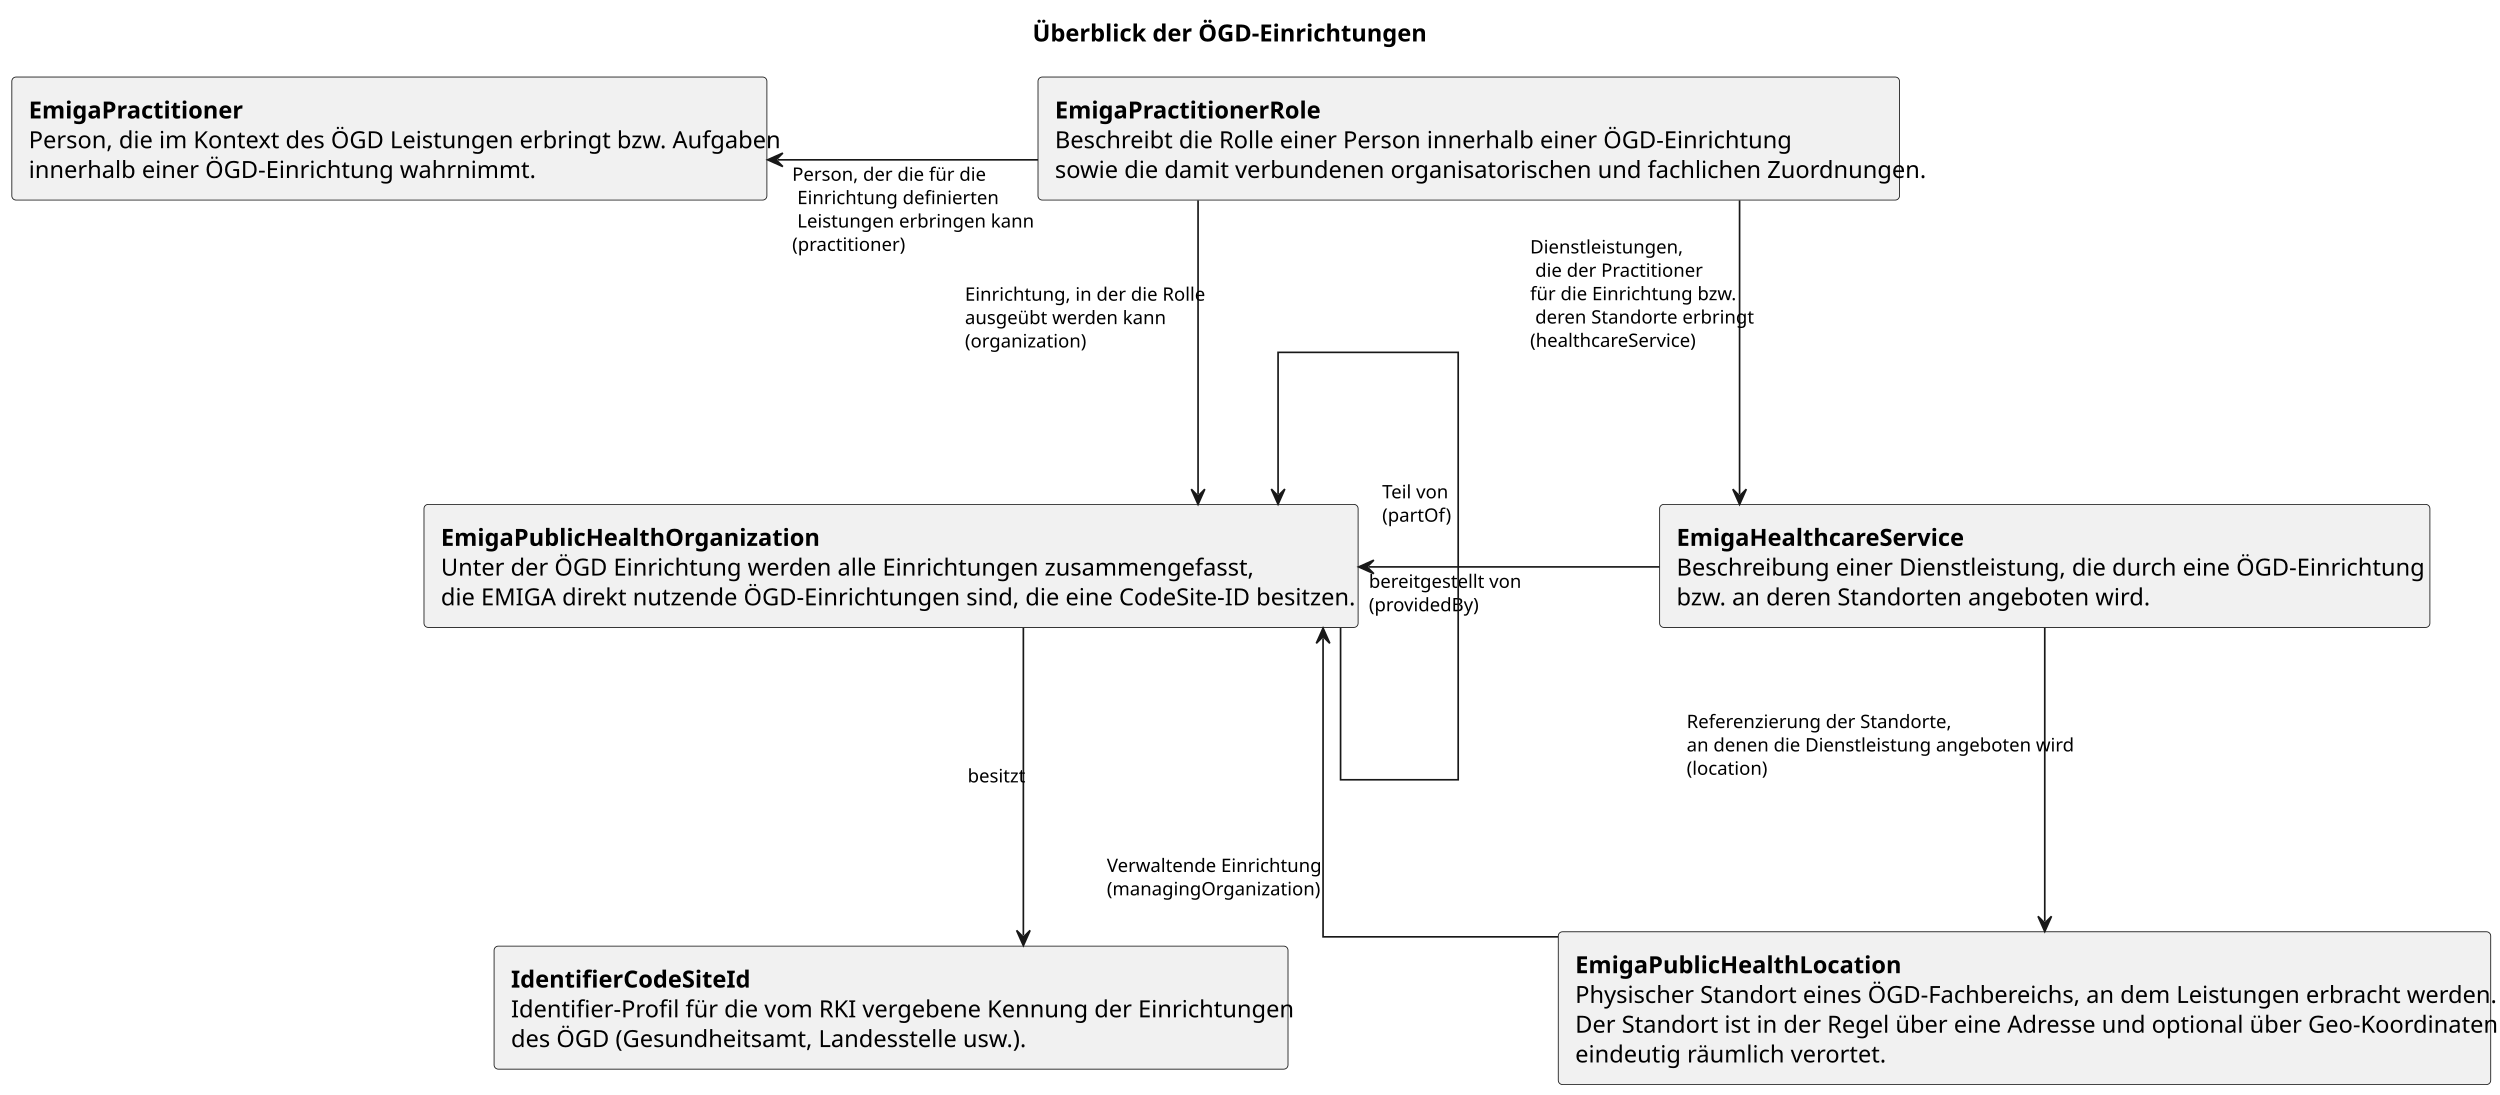
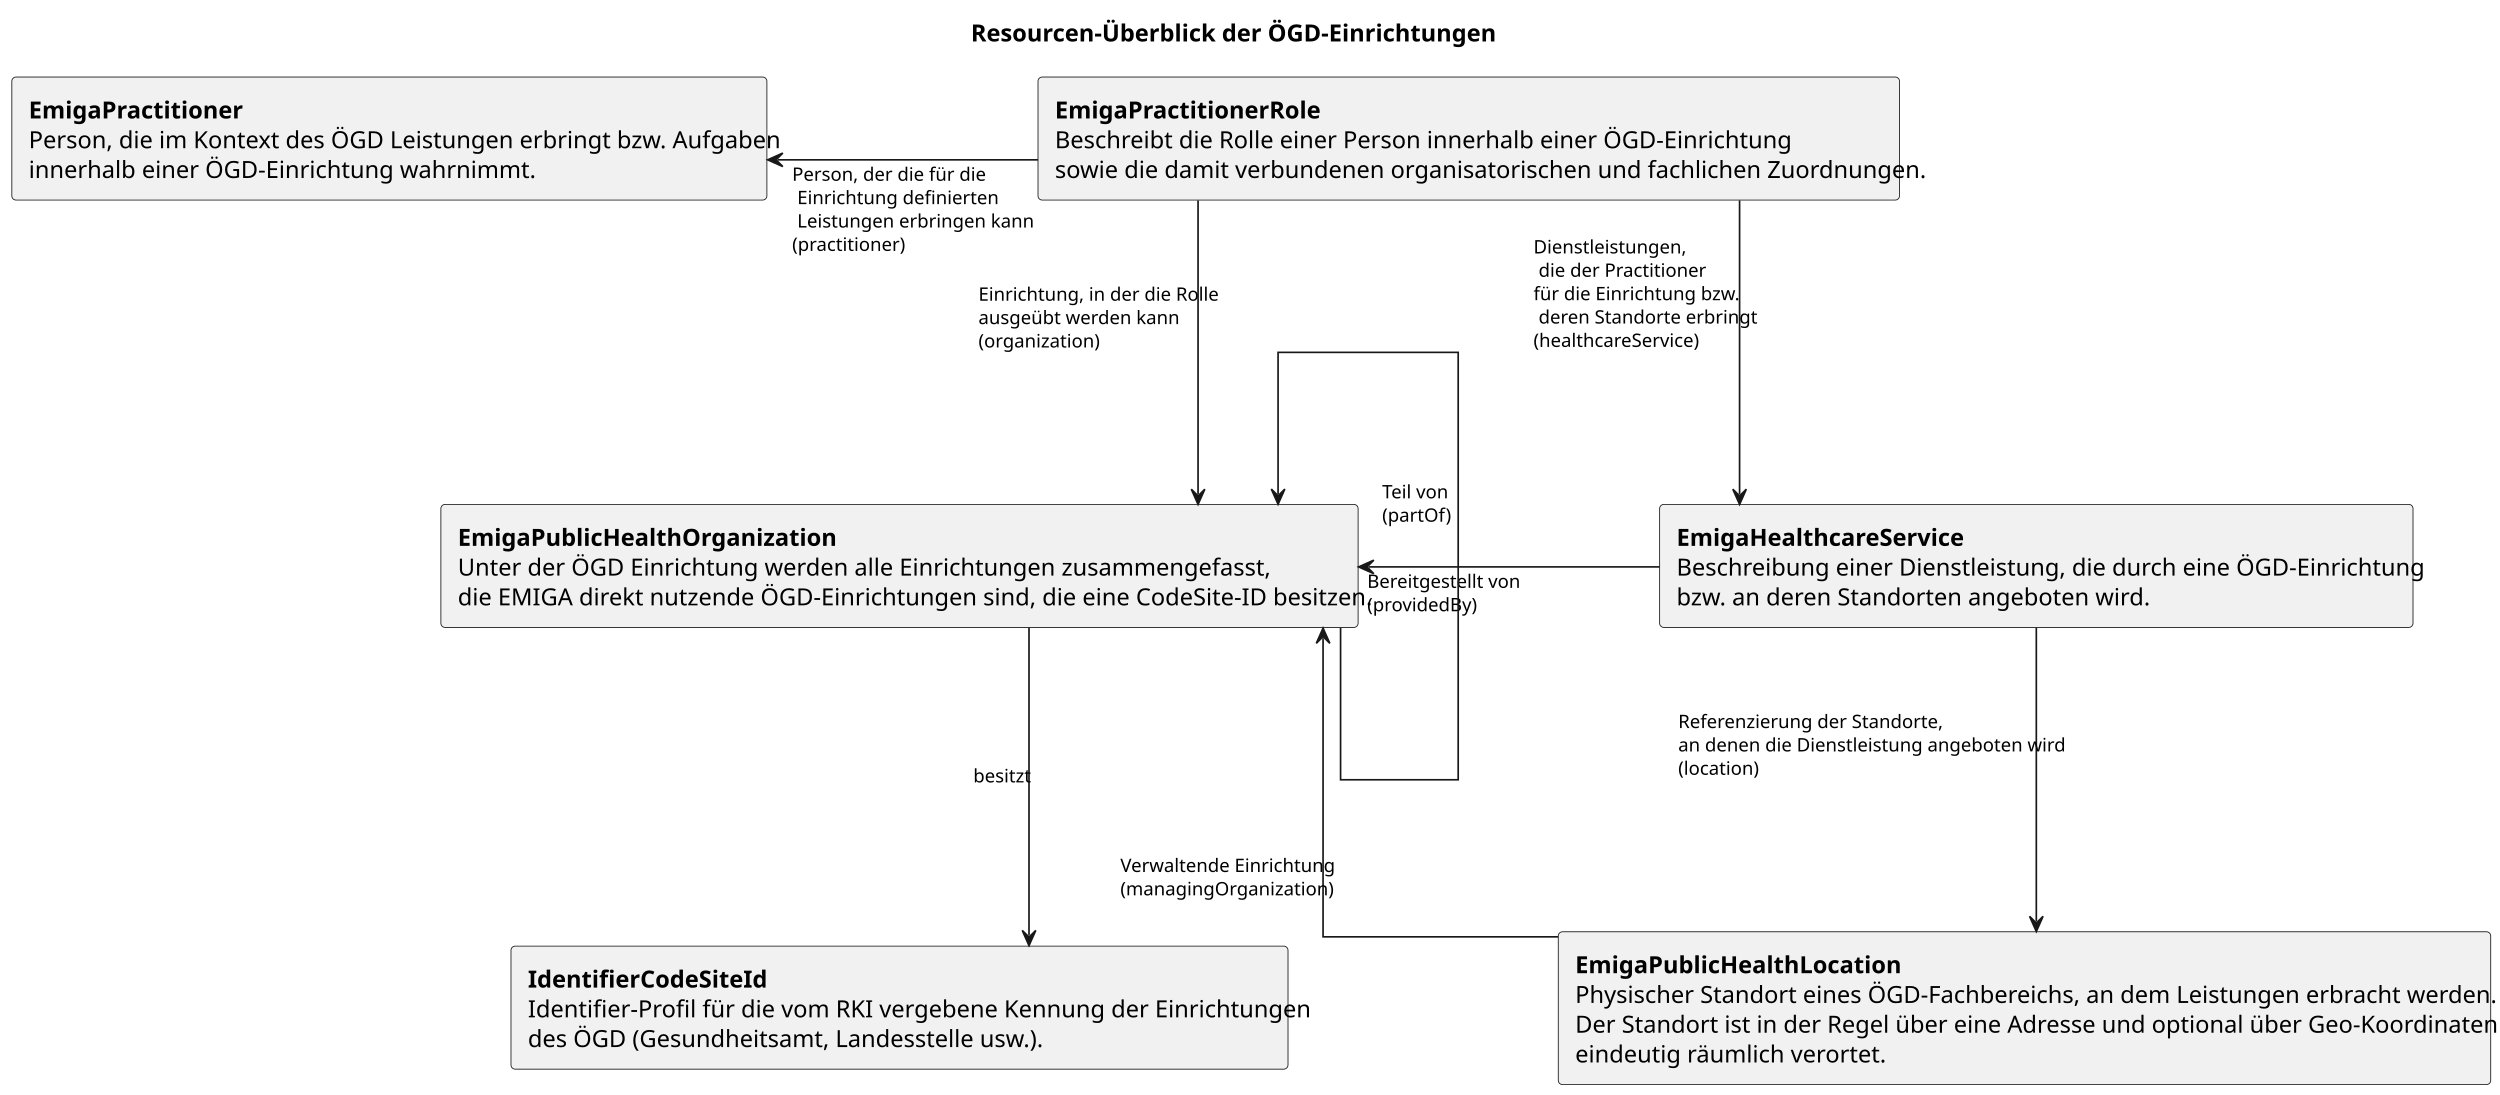
<svg xmlns="http://www.w3.org/2000/svg" contentStyleType="text/css" height="648px" preserveAspectRatio="none" style="width:1480px;height:648px;background:#FFFFFF;" version="1.1" viewBox="0 0 1480 648" width="1480px" zoomAndPan="magnify">
  <defs />
  <g>
-     <text fill="#000000" font-family="sans-serif" font-size="14" font-weight="bold" lengthAdjust="spacing" textLength="244" x="611.25" y="24.533">Überblick der ÖGD-Einrichtungen</text>
+     <text fill="#000000" font-family="sans-serif" font-size="14" font-weight="bold" lengthAdjust="spacing" textLength="317" x="574.75" y="24.533">Resourcen-Überblick der ÖGD-Einrichtungen</text>
    <g id="elem_EmigaPublicHealthOrganization">
-       <rect fill="#F1F1F1" height="72.828" rx="2.5" ry="2.5" style="stroke:#181818;stroke-width:0.5;" width="553" x="251" y="298.609" />
-       <text fill="#000000" font-family="sans-serif" font-size="14" font-weight="bold" lengthAdjust="spacing" textLength="219" x="261" y="323.143">EmigaPublicHealthOrganization</text>
-       <text fill="#000000" font-family="sans-serif" font-size="14" lengthAdjust="spacing" textLength="478" x="261" y="340.752">Unter der ÖGD Einrichtung werden alle Einrichtungen zusammengefasst,</text>
-       <text fill="#000000" font-family="sans-serif" font-size="14" lengthAdjust="spacing" textLength="533" x="261" y="358.361">die EMIGA direkt nutzende ÖGD-Einrichtungen sind, die eine CodeSite-ID besitzen.</text>
+       <rect fill="#F1F1F1" height="72.828" rx="2.5" ry="2.5" style="stroke:#181818;stroke-width:0.5;" width="543" x="261" y="298.609" />
+       <text fill="#000000" font-family="sans-serif" font-size="14" font-weight="bold" lengthAdjust="spacing" textLength="219" x="271" y="323.143">EmigaPublicHealthOrganization</text>
+       <text fill="#000000" font-family="sans-serif" font-size="14" lengthAdjust="spacing" textLength="458" x="271" y="340.752">Unter der ÖGD Einrichtung werden alle Einrichtungen zusammengefasst,</text>
+       <text fill="#000000" font-family="sans-serif" font-size="14" lengthAdjust="spacing" textLength="523" x="271" y="358.361">die EMIGA direkt nutzende ÖGD-Einrichtungen sind, die eine CodeSite-ID besitzen.</text>
    </g>
    <g id="elem_IdentifierCodeSiteId">
-       <rect fill="#F1F1F1" height="72.828" rx="2.5" ry="2.5" style="stroke:#181818;stroke-width:0.5;" width="470" x="292.5" y="560.109" />
-       <text fill="#000000" font-family="sans-serif" font-size="14" font-weight="bold" lengthAdjust="spacing" textLength="141" x="302.5" y="584.643">IdentifierCodeSiteId</text>
-       <text fill="#000000" font-family="sans-serif" font-size="14" lengthAdjust="spacing" textLength="450" x="302.5" y="602.252">Identifier-Profil für die vom RKI vergebene Kennung der Einrichtungen</text>
-       <text fill="#000000" font-family="sans-serif" font-size="14" lengthAdjust="spacing" textLength="300" x="302.5" y="619.861">des ÖGD (Gesundheitsamt, Landesstelle usw.).</text>
+       <rect fill="#F1F1F1" height="72.828" rx="2.5" ry="2.5" style="stroke:#181818;stroke-width:0.5;" width="460" x="302.5" y="560.109" />
+       <text fill="#000000" font-family="sans-serif" font-size="14" font-weight="bold" lengthAdjust="spacing" textLength="141" x="312.5" y="584.643">IdentifierCodeSiteId</text>
+       <text fill="#000000" font-family="sans-serif" font-size="14" lengthAdjust="spacing" textLength="440" x="312.5" y="602.252">Identifier-Profil für die vom RKI vergebene Kennung der Einrichtungen</text>
+       <text fill="#000000" font-family="sans-serif" font-size="14" lengthAdjust="spacing" textLength="300" x="312.5" y="619.861">des ÖGD (Gesundheitsamt, Landesstelle usw.).</text>
    </g>
    <g id="elem_EmigaPublicHealthLocation">
      <rect fill="#F1F1F1" height="90.438" rx="2.5" ry="2.5" style="stroke:#181818;stroke-width:0.5;" width="552" x="922.5" y="551.609" />
      <text fill="#000000" font-family="sans-serif" font-size="14" font-weight="bold" lengthAdjust="spacing" textLength="190" x="932.5" y="576.143">EmigaPublicHealthLocation</text>
      <text fill="#000000" font-family="sans-serif" font-size="14" lengthAdjust="spacing" textLength="532" x="932.5" y="593.752">Physischer Standort eines ÖGD-Fachbereichs, an dem Leistungen erbracht werden.</text>
      <text fill="#000000" font-family="sans-serif" font-size="14" lengthAdjust="spacing" textLength="528" x="932.5" y="611.361">Der Standort ist in der Regel über eine Adresse und optional über Geo-Koordinaten</text>
      <text fill="#000000" font-family="sans-serif" font-size="14" lengthAdjust="spacing" textLength="172" x="932.5" y="628.971">eindeutig räumlich verortet.</text>
    </g>
    <g id="elem_EmigaPractitioner">
      <rect fill="#F1F1F1" height="72.828" rx="2.5" ry="2.5" style="stroke:#181818;stroke-width:0.5;" width="447" x="7" y="45.609" />
      <text fill="#000000" font-family="sans-serif" font-size="14" font-weight="bold" lengthAdjust="spacing" textLength="124" x="17" y="70.143">EmigaPractitioner</text>
      <text fill="#000000" font-family="sans-serif" font-size="14" lengthAdjust="spacing" textLength="427" x="17" y="87.752">Person, die im Kontext des ÖGD Leistungen erbringt bzw. Aufgaben</text>
-       <text fill="#000000" font-family="sans-serif" font-size="14" lengthAdjust="spacing" textLength="292" x="17" y="105.361">innerhalb einer ÖGD-Einrichtung wahrnimmt.</text>
+       <text fill="#000000" font-family="sans-serif" font-size="14" lengthAdjust="spacing" textLength="282" x="17" y="105.361">innerhalb einer ÖGD-Einrichtung wahrnimmt.</text>
    </g>
    <g id="elem_EmigaPractitionerRole">
      <rect fill="#F1F1F1" height="72.828" rx="2.5" ry="2.5" style="stroke:#181818;stroke-width:0.5;" width="510" x="614.5" y="45.609" />
      <text fill="#000000" font-family="sans-serif" font-size="14" font-weight="bold" lengthAdjust="spacing" textLength="156" x="624.5" y="70.143">EmigaPractitionerRole</text>
-       <text fill="#000000" font-family="sans-serif" font-size="14" lengthAdjust="spacing" textLength="432" x="624.5" y="87.752">Beschreibt die Rolle einer Person innerhalb einer ÖGD-Einrichtung</text>
+       <text fill="#000000" font-family="sans-serif" font-size="14" lengthAdjust="spacing" textLength="422" x="624.5" y="87.752">Beschreibt die Rolle einer Person innerhalb einer ÖGD-Einrichtung</text>
      <text fill="#000000" font-family="sans-serif" font-size="14" lengthAdjust="spacing" textLength="490" x="624.5" y="105.361">sowie die damit verbundenen organisatorischen und fachlichen Zuordnungen.</text>
    </g>
    <g id="elem_EmigaHealthcareService">
-       <rect fill="#F1F1F1" height="72.828" rx="2.5" ry="2.5" style="stroke:#181818;stroke-width:0.5;" width="456" x="982.5" y="298.609" />
+       <rect fill="#F1F1F1" height="72.828" rx="2.5" ry="2.5" style="stroke:#181818;stroke-width:0.5;" width="446" x="982.5" y="298.609" />
      <text fill="#000000" font-family="sans-serif" font-size="14" font-weight="bold" lengthAdjust="spacing" textLength="172" x="992.5" y="323.143">EmigaHealthcareService</text>
-       <text fill="#000000" font-family="sans-serif" font-size="14" lengthAdjust="spacing" textLength="436" x="992.5" y="340.752">Beschreibung einer Dienstleistung, die durch eine ÖGD-Einrichtung</text>
+       <text fill="#000000" font-family="sans-serif" font-size="14" lengthAdjust="spacing" textLength="426" x="992.5" y="340.752">Beschreibung einer Dienstleistung, die durch eine ÖGD-Einrichtung</text>
      <text fill="#000000" font-family="sans-serif" font-size="14" lengthAdjust="spacing" textLength="267" x="992.5" y="358.361">bzw. an deren Standorten angeboten wird.</text>
    </g>
    <g id="link_EmigaPractitioner_EmigaPractitionerRole">
      <path d="M460.44,94.609 C512.16,94.609 561.55,94.609 614.48,94.609 " fill="none" id="EmigaPractitioner-backto-EmigaPractitionerRole" style="stroke:#181818;stroke-width:1.0;" />
      <polygon fill="#181818" points="454.44,94.609,463.44,98.609,459.44,94.609,463.44,90.609,454.44,94.609" style="stroke:#181818;stroke-width:1.0;" />
      <text fill="#000000" font-family="sans-serif" font-size="11" lengthAdjust="spacing" textLength="107" x="468.96" y="107.028">Person, der die für die</text>
-       <text fill="#000000" font-family="sans-serif" font-size="11" lengthAdjust="spacing" textLength="115" x="471.96" y="120.864">Einrichtung definierten</text>
+       <text fill="#000000" font-family="sans-serif" font-size="11" lengthAdjust="spacing" textLength="107" x="471.96" y="120.864">Einrichtung definierten</text>
      <text fill="#000000" font-family="sans-serif" font-size="11" lengthAdjust="spacing" textLength="128" x="471.96" y="134.7">Leistungen erbringen kann</text>
      <text fill="#000000" font-family="sans-serif" font-size="11" lengthAdjust="spacing" textLength="62" x="468.96" y="148.536">(practitioner)</text>
    </g>
    <g id="link_EmigaPractitionerRole_EmigaHealthcareService">
      <path d="M1029.83,118.629 C1029.83,166.659 1029.83,244.579 1029.83,292.599 " fill="none" id="EmigaPractitionerRole-to-EmigaHealthcareService" style="stroke:#181818;stroke-width:1.0;" />
      <polygon fill="#181818" points="1029.83,298.599,1033.83,289.599,1029.83,293.599,1025.83,289.599,1029.83,298.599" style="stroke:#181818;stroke-width:1.0;" />
-       <text fill="#000000" font-family="sans-serif" font-size="11" lengthAdjust="spacing" textLength="82" x="905.83" y="150.038">Dienstleistungen,</text>
-       <text fill="#000000" font-family="sans-serif" font-size="11" lengthAdjust="spacing" textLength="90" x="908.83" y="163.874">die der Practitioner</text>
-       <text fill="#000000" font-family="sans-serif" font-size="11" lengthAdjust="spacing" textLength="123" x="905.83" y="177.71">für die Einrichtung bzw.</text>
-       <text fill="#000000" font-family="sans-serif" font-size="11" lengthAdjust="spacing" textLength="118" x="908.83" y="191.546">deren Standorte erbringt</text>
-       <text fill="#000000" font-family="sans-serif" font-size="11" lengthAdjust="spacing" textLength="96" x="905.83" y="205.382">(healthcareService)</text>
+       <text fill="#000000" font-family="sans-serif" font-size="11" lengthAdjust="spacing" textLength="82" x="907.83" y="150.038">Dienstleistungen,</text>
+       <text fill="#000000" font-family="sans-serif" font-size="11" lengthAdjust="spacing" textLength="90" x="910.83" y="163.874">die der Practitioner</text>
+       <text fill="#000000" font-family="sans-serif" font-size="11" lengthAdjust="spacing" textLength="115" x="907.83" y="177.71">für die Einrichtung bzw.</text>
+       <text fill="#000000" font-family="sans-serif" font-size="11" lengthAdjust="spacing" textLength="118" x="910.83" y="191.546">deren Standorte erbringt</text>
+       <text fill="#000000" font-family="sans-serif" font-size="11" lengthAdjust="spacing" textLength="96" x="907.83" y="205.382">(healthcareService)</text>
    </g>
    <g id="link_EmigaPractitionerRole_EmigaPublicHealthOrganization">
      <path d="M709.25,118.629 C709.25,166.659 709.25,244.579 709.25,292.599 " fill="none" id="EmigaPractitionerRole-to-EmigaPublicHealthOrganization" style="stroke:#181818;stroke-width:1.0;" />
      <polygon fill="#181818" points="709.25,298.599,713.25,289.599,709.25,293.599,705.25,289.599,709.25,298.599" style="stroke:#181818;stroke-width:1.0;" />
-       <text fill="#000000" font-family="sans-serif" font-size="11" lengthAdjust="spacing" textLength="137" x="571.25" y="178.038">Einrichtung, in der die Rolle</text>
-       <text fill="#000000" font-family="sans-serif" font-size="11" lengthAdjust="spacing" textLength="112" x="571.25" y="191.874">ausgeübt werden kann</text>
-       <text fill="#000000" font-family="sans-serif" font-size="11" lengthAdjust="spacing" textLength="67" x="571.25" y="205.71">(organization)</text>
+       <text fill="#000000" font-family="sans-serif" font-size="11" lengthAdjust="spacing" textLength="129" x="579.25" y="178.038">Einrichtung, in der die Rolle</text>
+       <text fill="#000000" font-family="sans-serif" font-size="11" lengthAdjust="spacing" textLength="112" x="579.25" y="191.874">ausgeübt werden kann</text>
+       <text fill="#000000" font-family="sans-serif" font-size="11" lengthAdjust="spacing" textLength="67" x="579.25" y="205.71">(organization)</text>
    </g>
    <g id="link_EmigaPublicHealthOrganization_IdentifierCodeSiteId">
-       <path d="M605.83,371.749 C605.83,421.509 605.83,503.949 605.83,553.799 " fill="none" id="EmigaPublicHealthOrganization-to-IdentifierCodeSiteId" style="stroke:#181818;stroke-width:1.0;" />
-       <polygon fill="#181818" points="605.83,559.799,609.83,550.799,605.83,554.799,601.83,550.799,605.83,559.799" style="stroke:#181818;stroke-width:1.0;" />
-       <text fill="#000000" font-family="sans-serif" font-size="11" lengthAdjust="spacing" textLength="32" x="572.83" y="463.188">besitzt</text>
+       <path d="M609.17,371.749 C609.17,421.509 609.17,503.949 609.17,553.799 " fill="none" id="EmigaPublicHealthOrganization-to-IdentifierCodeSiteId" style="stroke:#181818;stroke-width:1.0;" />
+       <polygon fill="#181818" points="609.17,559.799,613.17,550.799,609.17,554.799,605.17,550.799,609.17,559.799" style="stroke:#181818;stroke-width:1.0;" />
+       <text fill="#000000" font-family="sans-serif" font-size="11" lengthAdjust="spacing" textLength="32" x="576.17" y="463.188">besitzt</text>
    </g>
    <g id="link_EmigaPublicHealthOrganization_EmigaPublicHealthLocation">
      <path d="M783.25,377.849 C783.25,440.339 783.25,554.609 783.25,554.609 C783.25,554.609 845.82,554.609 922.39,554.609 " fill="none" id="EmigaPublicHealthOrganization-backto-EmigaPublicHealthLocation" style="stroke:#181818;stroke-width:1.0;" />
      <polygon fill="#181818" points="783.25,371.849,779.25,380.849,783.25,376.849,787.25,380.849,783.25,371.849" style="stroke:#181818;stroke-width:1.0;" />
-       <text fill="#000000" font-family="sans-serif" font-size="11" lengthAdjust="spacing" textLength="127" x="655.25" y="516.218">Verwaltende Einrichtung</text>
-       <text fill="#000000" font-family="sans-serif" font-size="11" lengthAdjust="spacing" textLength="115" x="655.25" y="530.054">(managingOrganization)</text>
+       <text fill="#000000" font-family="sans-serif" font-size="11" lengthAdjust="spacing" textLength="119" x="663.25" y="516.218">Verwaltende Einrichtung</text>
+       <text fill="#000000" font-family="sans-serif" font-size="11" lengthAdjust="spacing" textLength="115" x="663.25" y="530.054">(managingOrganization)</text>
    </g>
    <g id="link_EmigaPublicHealthOrganization_EmigaHealthcareService">
-       <path d="M810.32,335.609 C869.48,335.609 925.33,335.609 982.42,335.609 " fill="none" id="EmigaPublicHealthOrganization-backto-EmigaHealthcareService" style="stroke:#181818;stroke-width:1.0;" />
-       <polygon fill="#181818" points="804.32,335.609,813.32,339.609,809.32,335.609,813.32,331.609,804.32,335.609" style="stroke:#181818;stroke-width:1.0;" />
-       <text fill="#000000" font-family="sans-serif" font-size="11" lengthAdjust="spacing" textLength="82" x="810.37" y="348.028">bereitgestellt von</text>
-       <text fill="#000000" font-family="sans-serif" font-size="11" lengthAdjust="spacing" textLength="63" x="810.37" y="361.864">(providedBy)</text>
+       <path d="M810.29,335.609 C869.49,335.609 925.45,335.609 982.49,335.609 " fill="none" id="EmigaPublicHealthOrganization-backto-EmigaHealthcareService" style="stroke:#181818;stroke-width:1.0;" />
+       <polygon fill="#181818" points="804.29,335.609,813.29,339.609,809.29,335.609,813.29,331.609,804.29,335.609" style="stroke:#181818;stroke-width:1.0;" />
+       <text fill="#000000" font-family="sans-serif" font-size="11" lengthAdjust="spacing" textLength="83" x="809.39" y="348.028">Bereitgestellt von</text>
+       <text fill="#000000" font-family="sans-serif" font-size="11" lengthAdjust="spacing" textLength="63" x="809.39" y="361.864">(providedBy)</text>
    </g>
    <g id="link_EmigaHealthcareService_EmigaPublicHealthLocation">
-       <path d="M1210.5,371.749 C1210.5,418.829 1210.5,494.569 1210.5,545.449 " fill="none" id="EmigaHealthcareService-to-EmigaPublicHealthLocation" style="stroke:#181818;stroke-width:1.0;" />
-       <polygon fill="#181818" points="1210.5,551.449,1214.5,542.449,1210.5,546.449,1206.5,542.449,1210.5,551.449" style="stroke:#181818;stroke-width:1.0;" />
-       <text fill="#000000" font-family="sans-serif" font-size="11" lengthAdjust="spacing" textLength="147" x="998.5" y="431.018">Referenzierung der Standorte,</text>
-       <text fill="#000000" font-family="sans-serif" font-size="11" lengthAdjust="spacing" textLength="211" x="998.5" y="444.854">an denen die Dienstleistung angeboten wird</text>
-       <text fill="#000000" font-family="sans-serif" font-size="11" lengthAdjust="spacing" textLength="45" x="998.5" y="458.69">(location)</text>
+       <path d="M1205.5,371.749 C1205.5,418.829 1205.5,494.569 1205.5,545.449 " fill="none" id="EmigaHealthcareService-to-EmigaPublicHealthLocation" style="stroke:#181818;stroke-width:1.0;" />
+       <polygon fill="#181818" points="1205.5,551.449,1209.5,542.449,1205.5,546.449,1201.5,542.449,1205.5,551.449" style="stroke:#181818;stroke-width:1.0;" />
+       <text fill="#000000" font-family="sans-serif" font-size="11" lengthAdjust="spacing" textLength="147" x="993.5" y="431.018">Referenzierung der Standorte,</text>
+       <text fill="#000000" font-family="sans-serif" font-size="11" lengthAdjust="spacing" textLength="211" x="993.5" y="444.854">an denen die Dienstleistung angeboten wird</text>
+       <text fill="#000000" font-family="sans-serif" font-size="11" lengthAdjust="spacing" textLength="45" x="993.5" y="458.69">(location)</text>
    </g>
    <g id="link_EmigaPublicHealthOrganization_EmigaPublicHealthOrganization">
      <path d="M756.62,292.519 C756.62,255.159 756.62,208.609 756.62,208.609 C756.62,208.609 863.25,208.609 863.25,208.609 C863.25,208.609 863.25,461.609 863.25,461.609 C863.25,461.609 793.62,461.609 793.62,461.609 C793.62,461.609 793.62,409.059 793.62,371.699 " fill="none" id="EmigaPublicHealthOrganization-backto-EmigaPublicHealthOrganization" style="stroke:#181818;stroke-width:1.0;" />
      <polygon fill="#181818" points="756.62,298.519,760.62,289.519,756.62,293.519,752.62,289.519,756.62,298.519" style="stroke:#181818;stroke-width:1.0;" />
      <text fill="#000000" font-family="sans-serif" font-size="11" lengthAdjust="spacing" textLength="37" x="818.25" y="295.028">Teil von</text>
      <text fill="#000000" font-family="sans-serif" font-size="11" lengthAdjust="spacing" textLength="39" x="818.25" y="308.864">(partOf)</text>
    </g>
  </g>
</svg>
